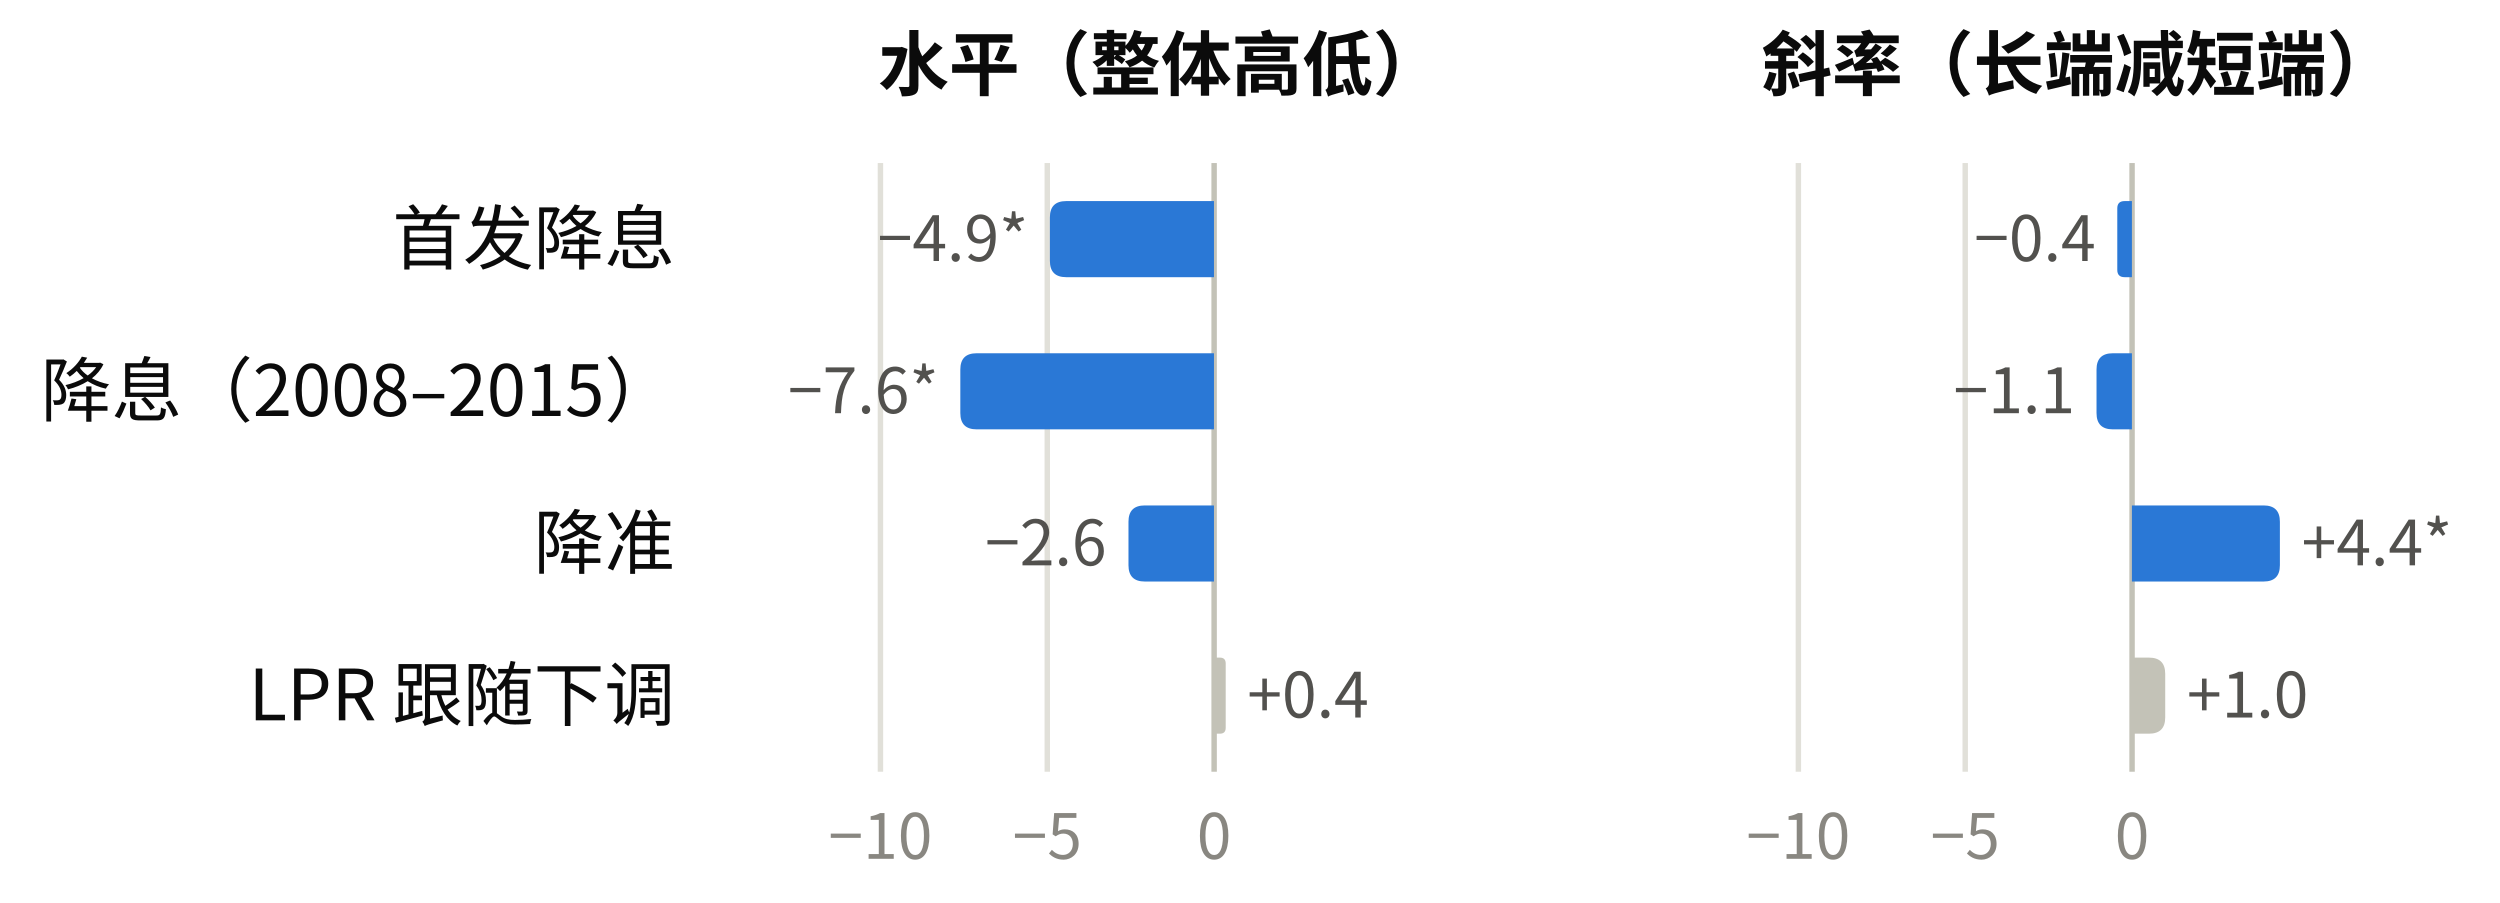
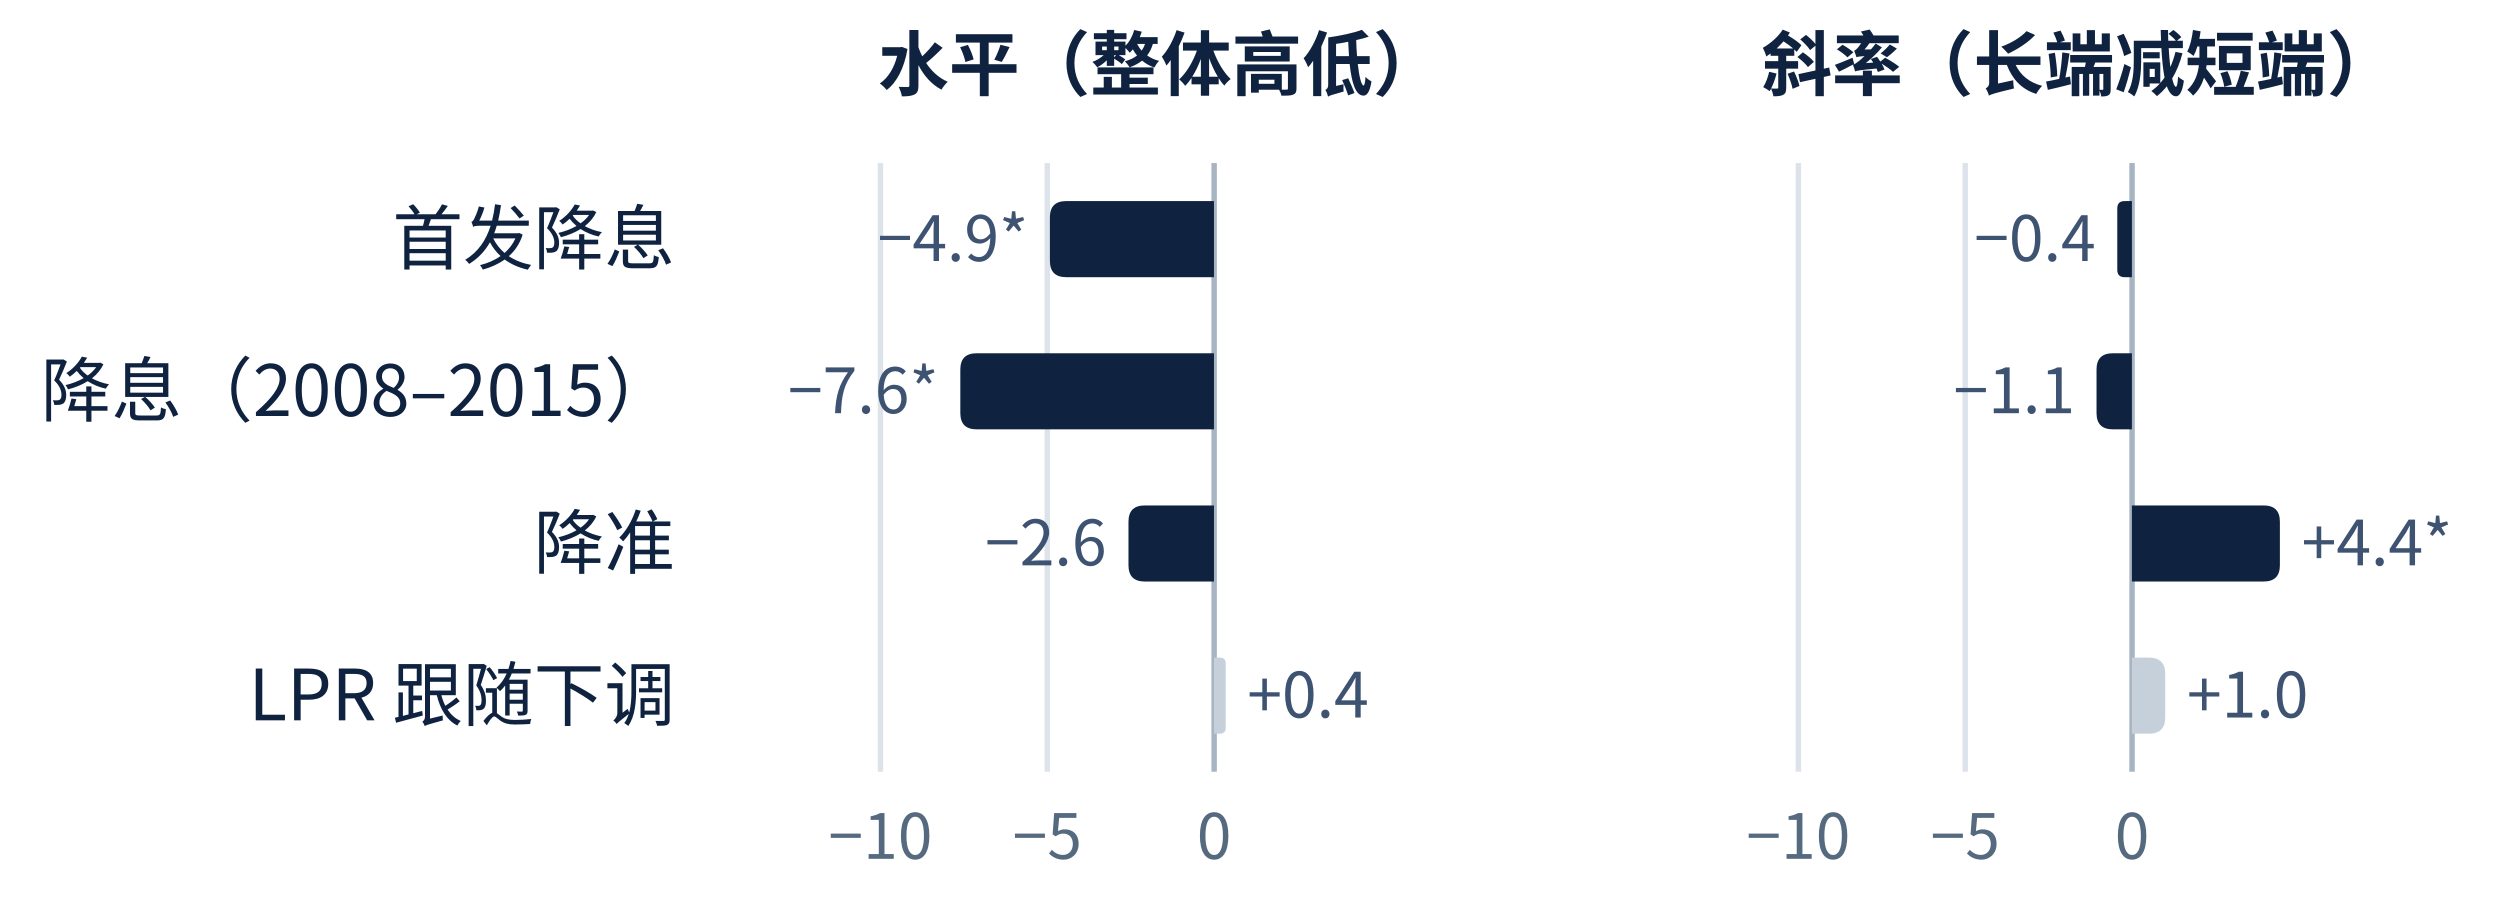
<svg xmlns="http://www.w3.org/2000/svg" class="vz" viewBox="0 0 460 166" role="img">
-   <style>.vz text{font-family:-apple-system,"PingFang SC","Hiragino Sans GB","Microsoft YaHei","Noto Sans CJK SC",sans-serif;fill:#0b0b0b;}.vz .t2{fill:#52514e;}.vz .t3{fill:#898781;}.vz .grid{stroke:#e1e0d9;stroke-width:1;}.vz .base{stroke:#c3c2b7;stroke-width:1;}</style>
+   <style>.vz text{font-family:-apple-system,"PingFang SC","Hiragino Sans GB","Microsoft YaHei","Noto Sans CJK SC",sans-serif;fill:#0F2340;}.vz .t2{fill:#3D5371;}.vz .t3{fill:#55697F;}.vz .grid{stroke:#DDE3EA;stroke-width:1;}.vz .base{stroke:#A7B4C2;stroke-width:1;}</style>
  <text x="124.2" y="44.0" font-size="13" text-anchor="end" dominant-baseline="middle">首发降息</text>
  <text x="124.2" y="72.0" font-size="13" text-anchor="end" dominant-baseline="middle">降息（2008–2015）</text>
  <text x="124.2" y="100.0" font-size="13" text-anchor="end" dominant-baseline="middle">降准</text>
  <text x="124.2" y="128.0" font-size="13" text-anchor="end" dominant-baseline="middle">LPR 跟随下调</text>
  <text x="213.6" y="12.0" font-size="13" text-anchor="middle" dominant-baseline="middle" font-weight="600">水平（整体高低）</text>
  <line x1="162.0" y1="30.0" x2="162.0" y2="142.0" class="grid" />
  <text x="162.0" y="154.0" font-size="11.5" text-anchor="middle" dominant-baseline="middle" class="t3">−10</text>
  <line x1="192.7" y1="30.0" x2="192.7" y2="142.0" class="grid" />
  <text x="192.7" y="154.0" font-size="11.5" text-anchor="middle" dominant-baseline="middle" class="t3">−5</text>
  <line x1="223.4" y1="30.0" x2="223.4" y2="142.0" class="base" />
  <text x="223.4" y="154.0" font-size="11.5" text-anchor="middle" dominant-baseline="middle" class="t3">0</text>
-   <path d="M223.37,37.00H196.18Q193.18,37.00 193.18,40.00V48.00Q193.18,51.00 196.18,51.00H223.37Z" fill="#2a78d6" />
+   <path d="M223.37,37.00H196.18Q193.18,37.00 193.18,40.00V48.00Q193.18,51.00 196.18,51.00H223.37Z" fill="#0F2340" />
  <text x="189.2" y="44.0" font-size="11.5" text-anchor="end" dominant-baseline="middle" class="t2">−4.9*</text>
-   <path d="M223.37,65.00H179.70Q176.70,65.00 176.70,68.00V76.00Q176.70,79.00 179.70,79.00H223.37Z" fill="#2a78d6" />
+   <path d="M223.37,65.00H179.70Q176.70,65.00 176.70,68.00V76.00Q176.70,79.00 179.70,79.00H223.37Z" fill="#0F2340" />
  <text x="172.7" y="72.0" font-size="11.5" text-anchor="end" dominant-baseline="middle" class="t2">−7.6*</text>
-   <path d="M223.37,93.00H210.64Q207.64,93.00 207.64,96.00V104.00Q207.64,107.00 210.64,107.00H223.37Z" fill="#2a78d6" />
+   <path d="M223.37,93.00H210.64Q207.64,93.00 207.64,96.00V104.00Q207.64,107.00 210.64,107.00H223.37Z" fill="#0F2340" />
  <text x="203.6" y="100.0" font-size="11.5" text-anchor="end" dominant-baseline="middle" class="t2">−2.6</text>
-   <path d="M223.37,121.00H224.45Q225.53,121.00 225.53,122.08V133.92Q225.53,135.00 224.45,135.00H223.37Z" fill="#c3c2b7" />
+   <path d="M223.37,121.00H224.45Q225.53,121.00 225.53,122.08V133.92Q225.53,135.00 224.45,135.00H223.37Z" fill="#C5D0DB" />
  <text x="229.5" y="128.0" font-size="11.5" text-anchor="start" dominant-baseline="middle" class="t2">+0.4</text>
  <text x="382.6" y="12.0" font-size="13" text-anchor="middle" dominant-baseline="middle" font-weight="600">斜率（长端减短端）</text>
  <line x1="330.9" y1="30.0" x2="330.9" y2="142.0" class="grid" />
  <text x="330.9" y="154.0" font-size="11.5" text-anchor="middle" dominant-baseline="middle" class="t3">−10</text>
  <line x1="361.6" y1="30.0" x2="361.6" y2="142.0" class="grid" />
  <text x="361.6" y="154.0" font-size="11.5" text-anchor="middle" dominant-baseline="middle" class="t3">−5</text>
  <line x1="392.3" y1="30.0" x2="392.3" y2="142.0" class="base" />
  <text x="392.3" y="154.0" font-size="11.5" text-anchor="middle" dominant-baseline="middle" class="t3">0</text>
-   <path d="M392.27,37.00H390.93Q389.58,37.00 389.58,38.34V49.66Q389.58,51.00 390.93,51.00H392.27Z" fill="#2a78d6" />
+   <path d="M392.27,37.00H390.93Q389.58,37.00 389.58,38.34V49.66Q389.58,51.00 390.93,51.00H392.27Z" fill="#0F2340" />
  <text x="385.6" y="44.0" font-size="11.5" text-anchor="end" dominant-baseline="middle" class="t2">−0.4</text>
-   <path d="M392.27,65.00H388.76Q385.76,65.00 385.76,68.00V76.00Q385.76,79.00 388.76,79.00H392.27Z" fill="#2a78d6" />
+   <path d="M392.27,65.00H388.76Q385.76,65.00 385.76,68.00V76.00Q385.76,79.00 388.76,79.00H392.27Z" fill="#0F2340" />
  <text x="381.8" y="72.0" font-size="11.5" text-anchor="end" dominant-baseline="middle" class="t2">−1.1</text>
-   <path d="M392.27,93.00H416.50Q419.50,93.00 419.50,96.00V104.00Q419.50,107.00 416.50,107.00H392.27Z" fill="#2a78d6" />
+   <path d="M392.27,93.00H416.50Q419.50,93.00 419.50,96.00V104.00Q419.50,107.00 416.50,107.00H392.27Z" fill="#0F2340" />
  <text x="423.5" y="100.0" font-size="11.5" text-anchor="start" dominant-baseline="middle" class="t2">+4.4*</text>
-   <path d="M392.27,121.00H395.40Q398.40,121.00 398.40,124.00V132.00Q398.40,135.00 395.40,135.00H392.27Z" fill="#c3c2b7" />
+   <path d="M392.27,121.00H395.40Q398.40,121.00 398.40,124.00V132.00Q398.40,135.00 395.40,135.00H392.27Z" fill="#C5D0DB" />
  <text x="402.4" y="128.0" font-size="11.5" text-anchor="start" dominant-baseline="middle" class="t2">+1.0</text>
</svg>
